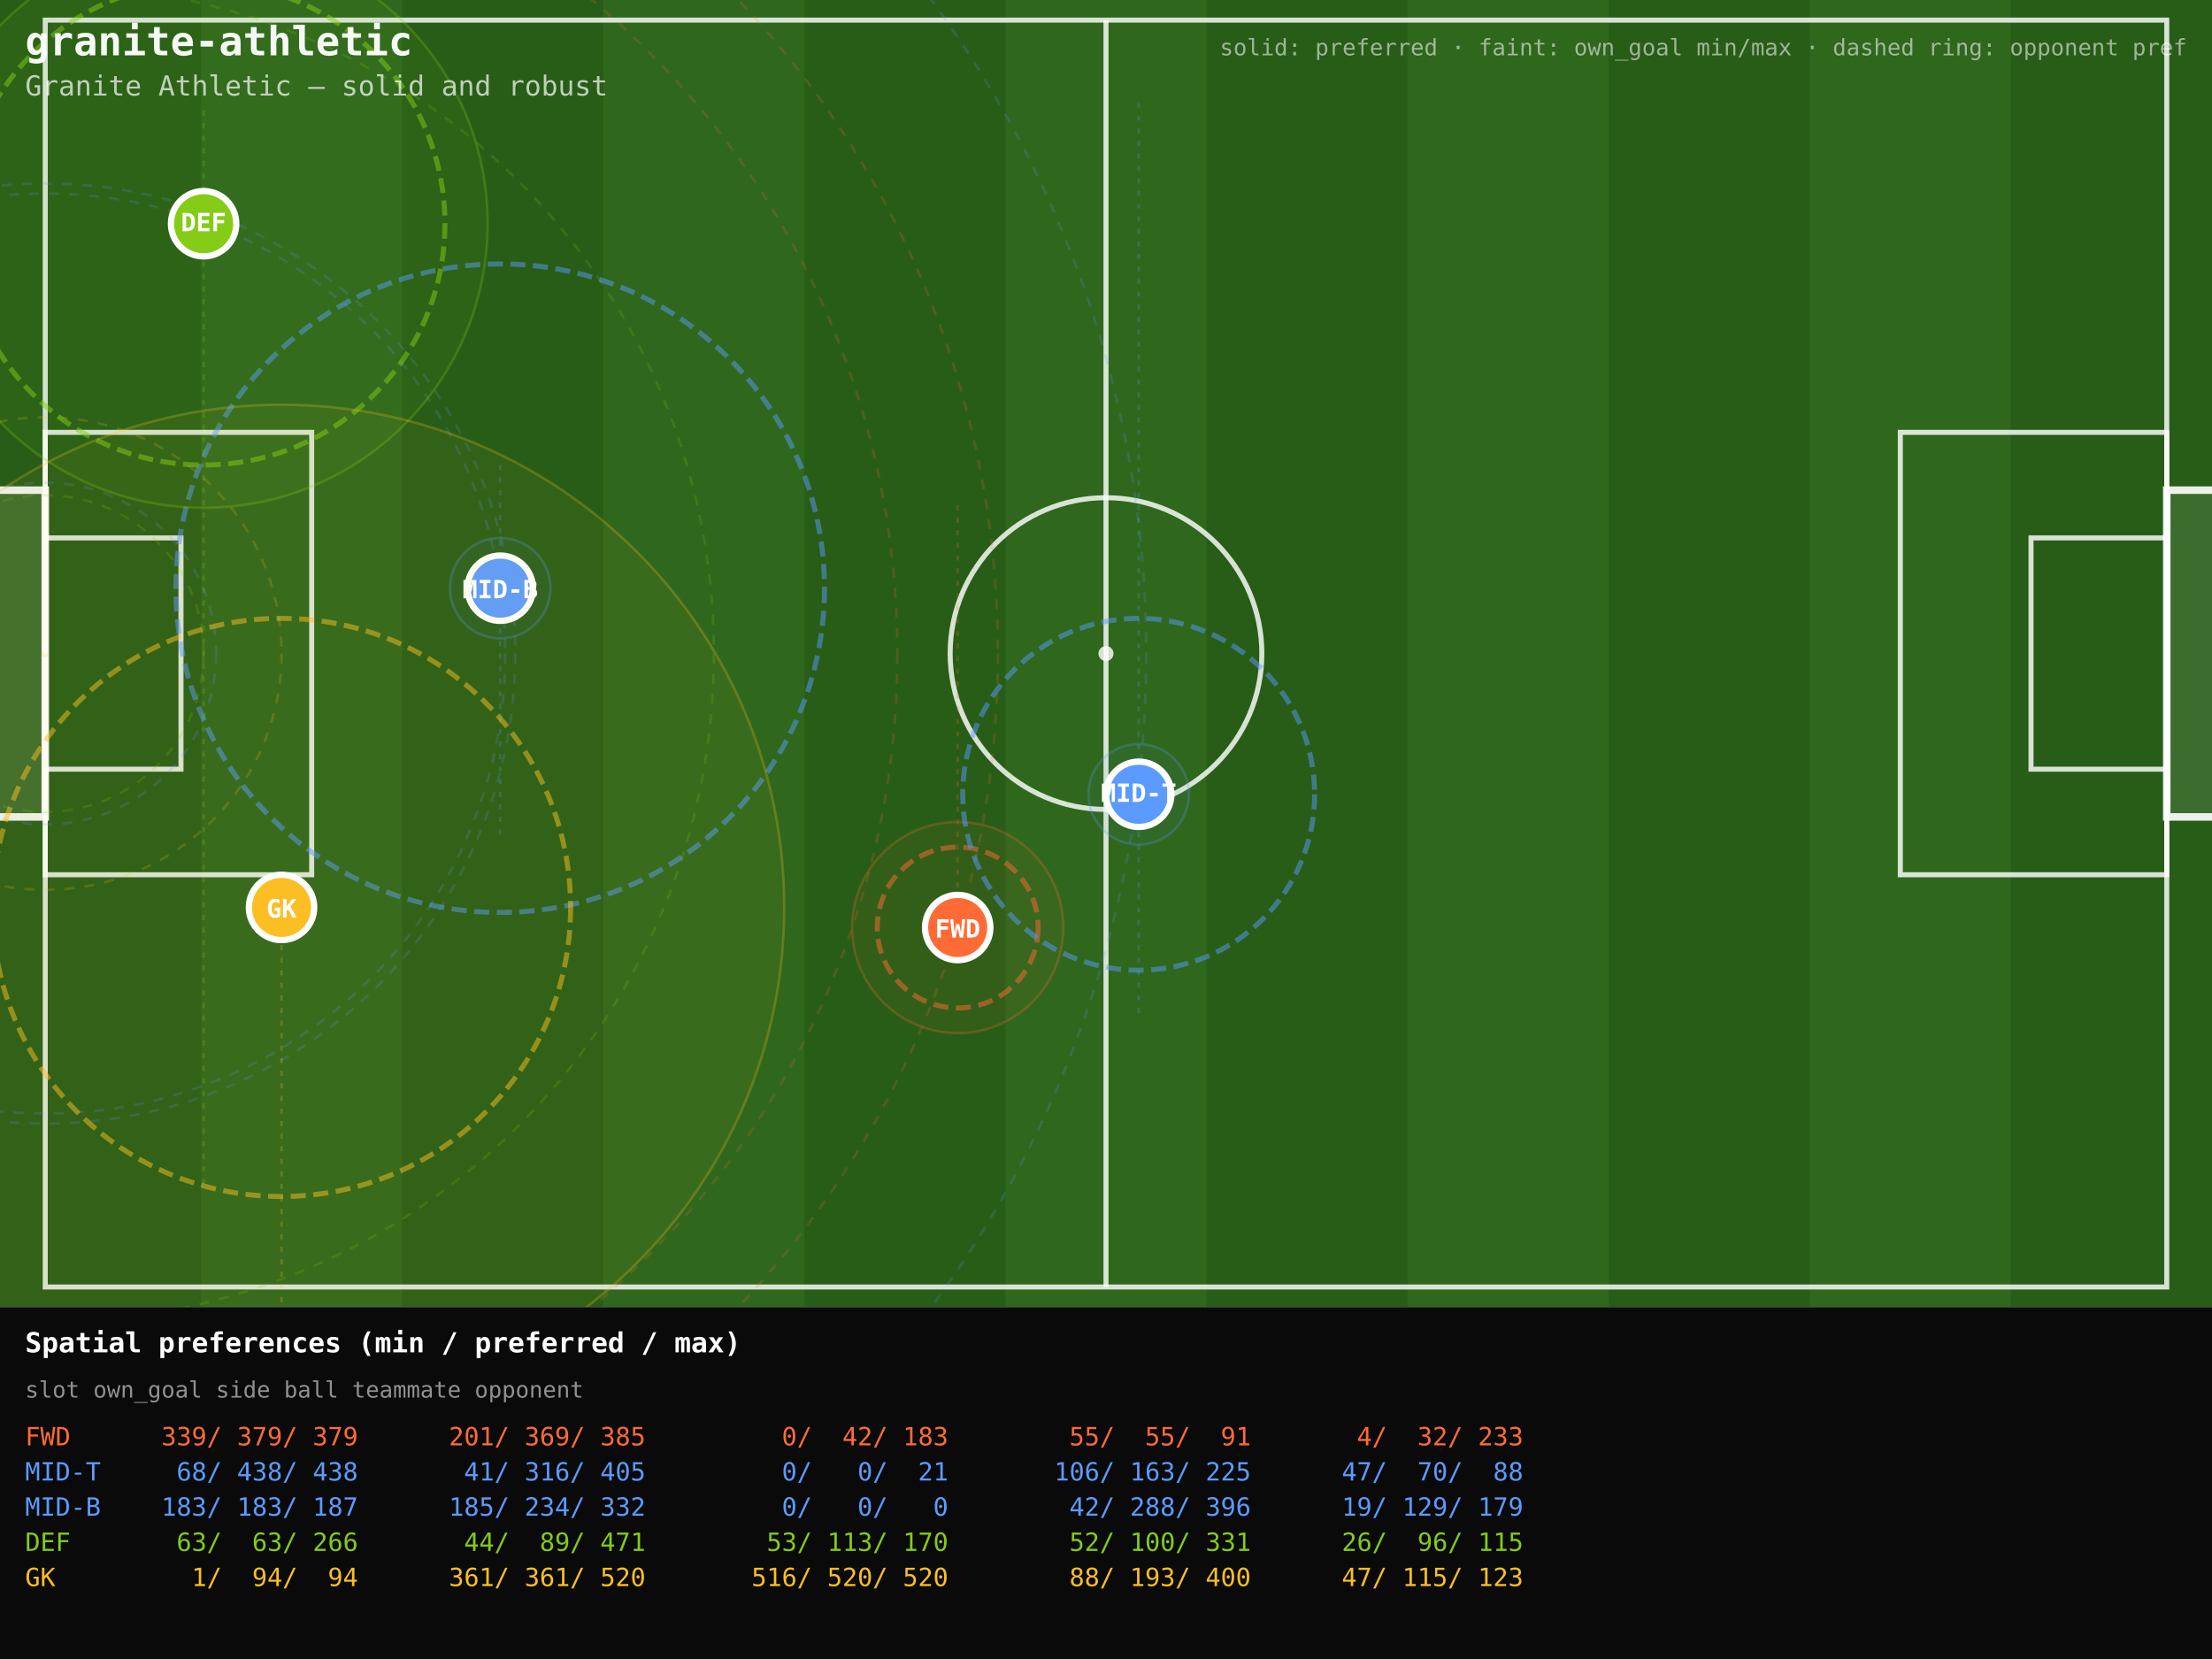
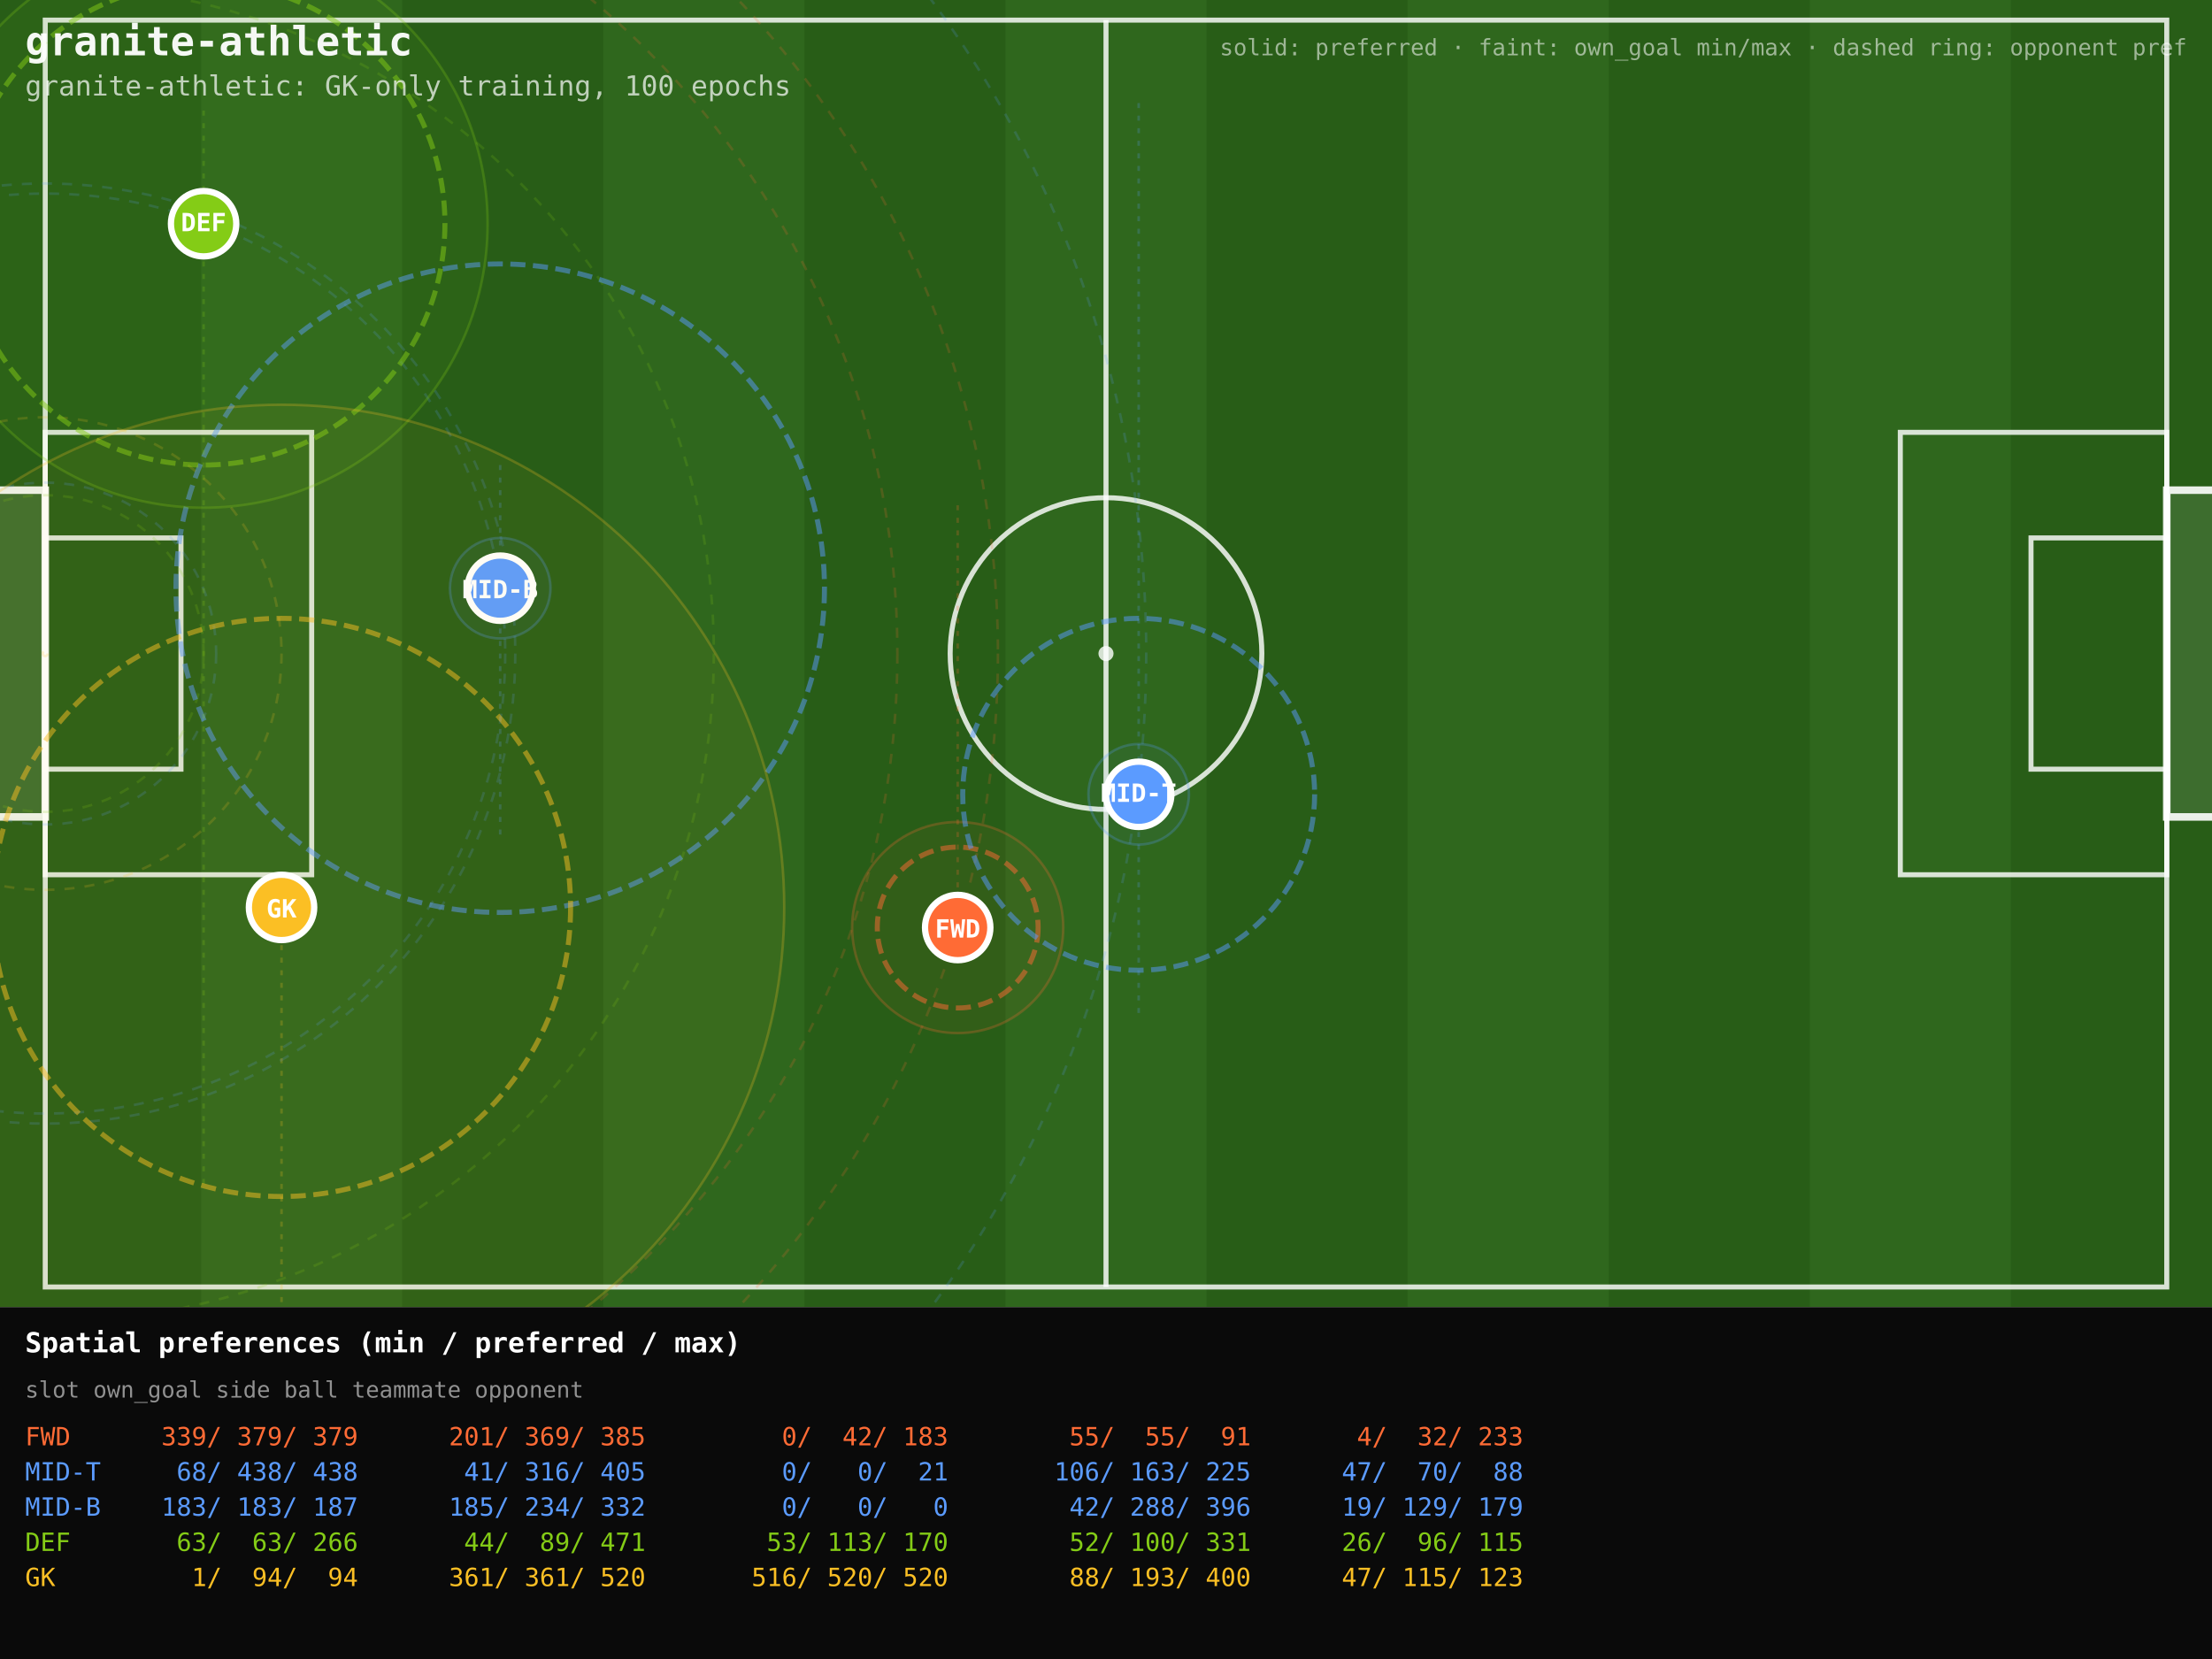
<svg xmlns="http://www.w3.org/2000/svg" viewBox="0 0 880 660" font-family="ui-monospace,Menlo,monospace">
  <rect width="880" height="520" fill="#2a6318" />
  <rect x="0" y="0" width="80" height="520" fill="black" fill-opacity="0.06" />
  <rect x="80" y="0" width="80" height="520" fill="white" fill-opacity="0.025" />
  <rect x="160" y="0" width="80" height="520" fill="black" fill-opacity="0.06" />
  <rect x="240" y="0" width="80" height="520" fill="white" fill-opacity="0.025" />
  <rect x="320" y="0" width="80" height="520" fill="black" fill-opacity="0.06" />
  <rect x="400" y="0" width="80" height="520" fill="white" fill-opacity="0.025" />
  <rect x="480" y="0" width="80" height="520" fill="black" fill-opacity="0.06" />
  <rect x="560" y="0" width="80" height="520" fill="white" fill-opacity="0.025" />
  <rect x="640" y="0" width="80" height="520" fill="black" fill-opacity="0.06" />
  <rect x="720" y="0" width="80" height="520" fill="white" fill-opacity="0.025" />
  <rect x="800" y="0" width="80" height="520" fill="black" fill-opacity="0.06" />
  <rect x="18" y="8" width="844" height="504" fill="none" stroke="rgba(255,255,255,0.82)" stroke-width="2" />
  <line x1="440" y1="8" x2="440" y2="512" stroke="rgba(255,255,255,0.82)" stroke-width="2" />
  <circle cx="440" cy="260" r="62" fill="none" stroke="rgba(255,255,255,0.82)" stroke-width="2" />
  <circle cx="440" cy="260" r="3" fill="rgba(255,255,255,0.8)" />
  <rect x="18" y="172" width="106" height="176" fill="none" stroke="rgba(255,255,255,0.82)" stroke-width="2" />
  <rect x="756" y="172" width="106" height="176" fill="none" stroke="rgba(255,255,255,0.82)" stroke-width="2" />
  <rect x="18" y="214" width="54" height="92" fill="none" stroke="rgba(255,255,255,0.82)" stroke-width="2" />
  <rect x="808" y="214" width="54" height="92" fill="none" stroke="rgba(255,255,255,0.82)" stroke-width="2" />
  <rect x="-8" y="195" width="26" height="130" fill="rgba(255,255,255,0.1)" stroke="rgba(255,255,255,0.9)" stroke-width="3" />
  <rect x="862" y="195" width="26" height="130" fill="rgba(255,255,255,0.1)" stroke="rgba(255,255,255,0.9)" stroke-width="3" />
  <circle cx="18" cy="260" r="339" fill="none" stroke="#ff6b35" stroke-width="1" stroke-opacity="0.18" stroke-dasharray="4,4" />
  <circle cx="18" cy="260" r="379" fill="none" stroke="#ff6b35" stroke-width="1" stroke-opacity="0.18" stroke-dasharray="4,4" />
  <circle cx="18" cy="260" r="68" fill="none" stroke="#5b9bff" stroke-width="1" stroke-opacity="0.18" stroke-dasharray="4,4" />
  <circle cx="18" cy="260" r="438" fill="none" stroke="#5b9bff" stroke-width="1" stroke-opacity="0.18" stroke-dasharray="4,4" />
  <circle cx="18" cy="260" r="183" fill="none" stroke="#5b9bff" stroke-width="1" stroke-opacity="0.18" stroke-dasharray="4,4" />
  <circle cx="18" cy="260" r="187" fill="none" stroke="#5b9bff" stroke-width="1" stroke-opacity="0.18" stroke-dasharray="4,4" />
  <circle cx="18" cy="260" r="63" fill="none" stroke="#84cc16" stroke-width="1" stroke-opacity="0.18" stroke-dasharray="4,4" />
  <circle cx="18" cy="260" r="266" fill="none" stroke="#84cc16" stroke-width="1" stroke-opacity="0.18" stroke-dasharray="4,4" />
  <circle cx="18" cy="260" r="1" fill="none" stroke="#fbbf24" stroke-width="1" stroke-opacity="0.18" stroke-dasharray="4,4" />
  <circle cx="18" cy="260" r="94" fill="none" stroke="#fbbf24" stroke-width="1" stroke-opacity="0.18" stroke-dasharray="4,4" />
  <line x1="381" y1="201" x2="381" y2="385" stroke="#ff6b35" stroke-width="1" stroke-opacity="0.22" stroke-dasharray="2,3" />
  <circle cx="381" cy="369" r="42" fill="#ff6b35" fill-opacity="0.05" stroke="#ff6b35" stroke-width="1" stroke-opacity="0.25" />
  <circle cx="381" cy="369" r="32" fill="none" stroke="#ff6b35" stroke-width="2" stroke-opacity="0.5" stroke-dasharray="6,3" />
  <circle cx="381" cy="369" r="13" fill="#ff6b35" stroke="white" stroke-width="2.5" />
  <text x="381" y="373" fill="white" font-size="10" font-weight="bold" text-anchor="middle">FWD</text>
  <line x1="453" y1="41" x2="453" y2="405" stroke="#5b9bff" stroke-width="1" stroke-opacity="0.22" stroke-dasharray="2,3" />
  <circle cx="453" cy="316" r="20" fill="#5b9bff" fill-opacity="0.05" stroke="#5b9bff" stroke-width="1" stroke-opacity="0.25" />
  <circle cx="453" cy="316" r="70" fill="none" stroke="#5b9bff" stroke-width="2" stroke-opacity="0.5" stroke-dasharray="6,3" />
  <circle cx="453" cy="316" r="13" fill="#5b9bff" stroke="white" stroke-width="2.5" />
  <text x="453" y="319" fill="white" font-size="10" font-weight="bold" text-anchor="middle">MID-T</text>
  <line x1="199" y1="185" x2="199" y2="332" stroke="#5b9bff" stroke-width="1" stroke-opacity="0.22" stroke-dasharray="2,3" />
  <circle cx="199" cy="234" r="20" fill="#5b9bff" fill-opacity="0.05" stroke="#5b9bff" stroke-width="1" stroke-opacity="0.25" />
  <circle cx="199" cy="234" r="129" fill="none" stroke="#5b9bff" stroke-width="2" stroke-opacity="0.5" stroke-dasharray="6,3" />
  <circle cx="199" cy="234" r="13" fill="#5b9bff" stroke="white" stroke-width="2.5" />
  <text x="199" y="238" fill="white" font-size="10" font-weight="bold" text-anchor="middle">MID-B</text>
  <line x1="81" y1="44" x2="81" y2="471" stroke="#84cc16" stroke-width="1" stroke-opacity="0.22" stroke-dasharray="2,3" />
  <circle cx="81" cy="89" r="113" fill="#84cc16" fill-opacity="0.05" stroke="#84cc16" stroke-width="1" stroke-opacity="0.25" />
  <circle cx="81" cy="89" r="96" fill="none" stroke="#84cc16" stroke-width="2" stroke-opacity="0.5" stroke-dasharray="6,3" />
  <circle cx="81" cy="89" r="13" fill="#84cc16" stroke="white" stroke-width="2.5" />
  <text x="81" y="92" fill="white" font-size="10" font-weight="bold" text-anchor="middle">DEF</text>
  <line x1="112" y1="361" x2="112" y2="520" stroke="#fbbf24" stroke-width="1" stroke-opacity="0.22" stroke-dasharray="2,3" />
  <circle cx="112" cy="361" r="200" fill="#fbbf24" fill-opacity="0.05" stroke="#fbbf24" stroke-width="1" stroke-opacity="0.25" />
  <circle cx="112" cy="361" r="115" fill="none" stroke="#fbbf24" stroke-width="2" stroke-opacity="0.5" stroke-dasharray="6,3" />
  <circle cx="112" cy="361" r="13" fill="#fbbf24" stroke="white" stroke-width="2.5" />
  <text x="112" y="365" fill="white" font-size="10" font-weight="bold" text-anchor="middle">GK</text>
  <text x="10" y="22" fill="rgba(255,255,255,0.95)" font-size="16" font-weight="bold">granite-athletic</text>
-   <text x="10" y="38" fill="rgba(255,255,255,0.7)" font-size="11">Granite Athletic — solid and robust</text>
+   <text x="10" y="38" fill="rgba(255,255,255,0.7)" font-size="11">granite-athletic: GK-only training, 100 epochs</text>
  <text x="870" y="22" fill="rgba(255,255,255,0.55)" font-size="9" text-anchor="end">solid: preferred · faint: own_goal min/max · dashed ring: opponent pref</text>
  <rect y="520" width="880" height="140" fill="#0a0a0a" />
  <text x="10" y="538" fill="white" font-size="11" font-weight="bold">Spatial preferences (min / preferred / max)</text>
  <text x="10" y="556" fill="rgba(255,255,255,0.55)" font-size="9">slot     own_goal              side                 ball                 teammate           opponent</text>
  <text x="10" y="575" fill="#ff6b35" font-size="10" xml:space="preserve">FWD      339/ 379/ 379      201/ 369/ 385         0/  42/ 183        55/  55/  91       4/  32/ 233</text>
  <text x="10" y="589" fill="#5b9bff" font-size="10" xml:space="preserve">MID-T     68/ 438/ 438       41/ 316/ 405         0/   0/  21       106/ 163/ 225      47/  70/  88</text>
  <text x="10" y="603" fill="#5b9bff" font-size="10" xml:space="preserve">MID-B    183/ 183/ 187      185/ 234/ 332         0/   0/   0        42/ 288/ 396      19/ 129/ 179</text>
  <text x="10" y="617" fill="#84cc16" font-size="10" xml:space="preserve">DEF       63/  63/ 266       44/  89/ 471        53/ 113/ 170        52/ 100/ 331      26/  96/ 115</text>
  <text x="10" y="631" fill="#fbbf24" font-size="10" xml:space="preserve">GK         1/  94/  94      361/ 361/ 520       516/ 520/ 520        88/ 193/ 400      47/ 115/ 123</text>
</svg>
